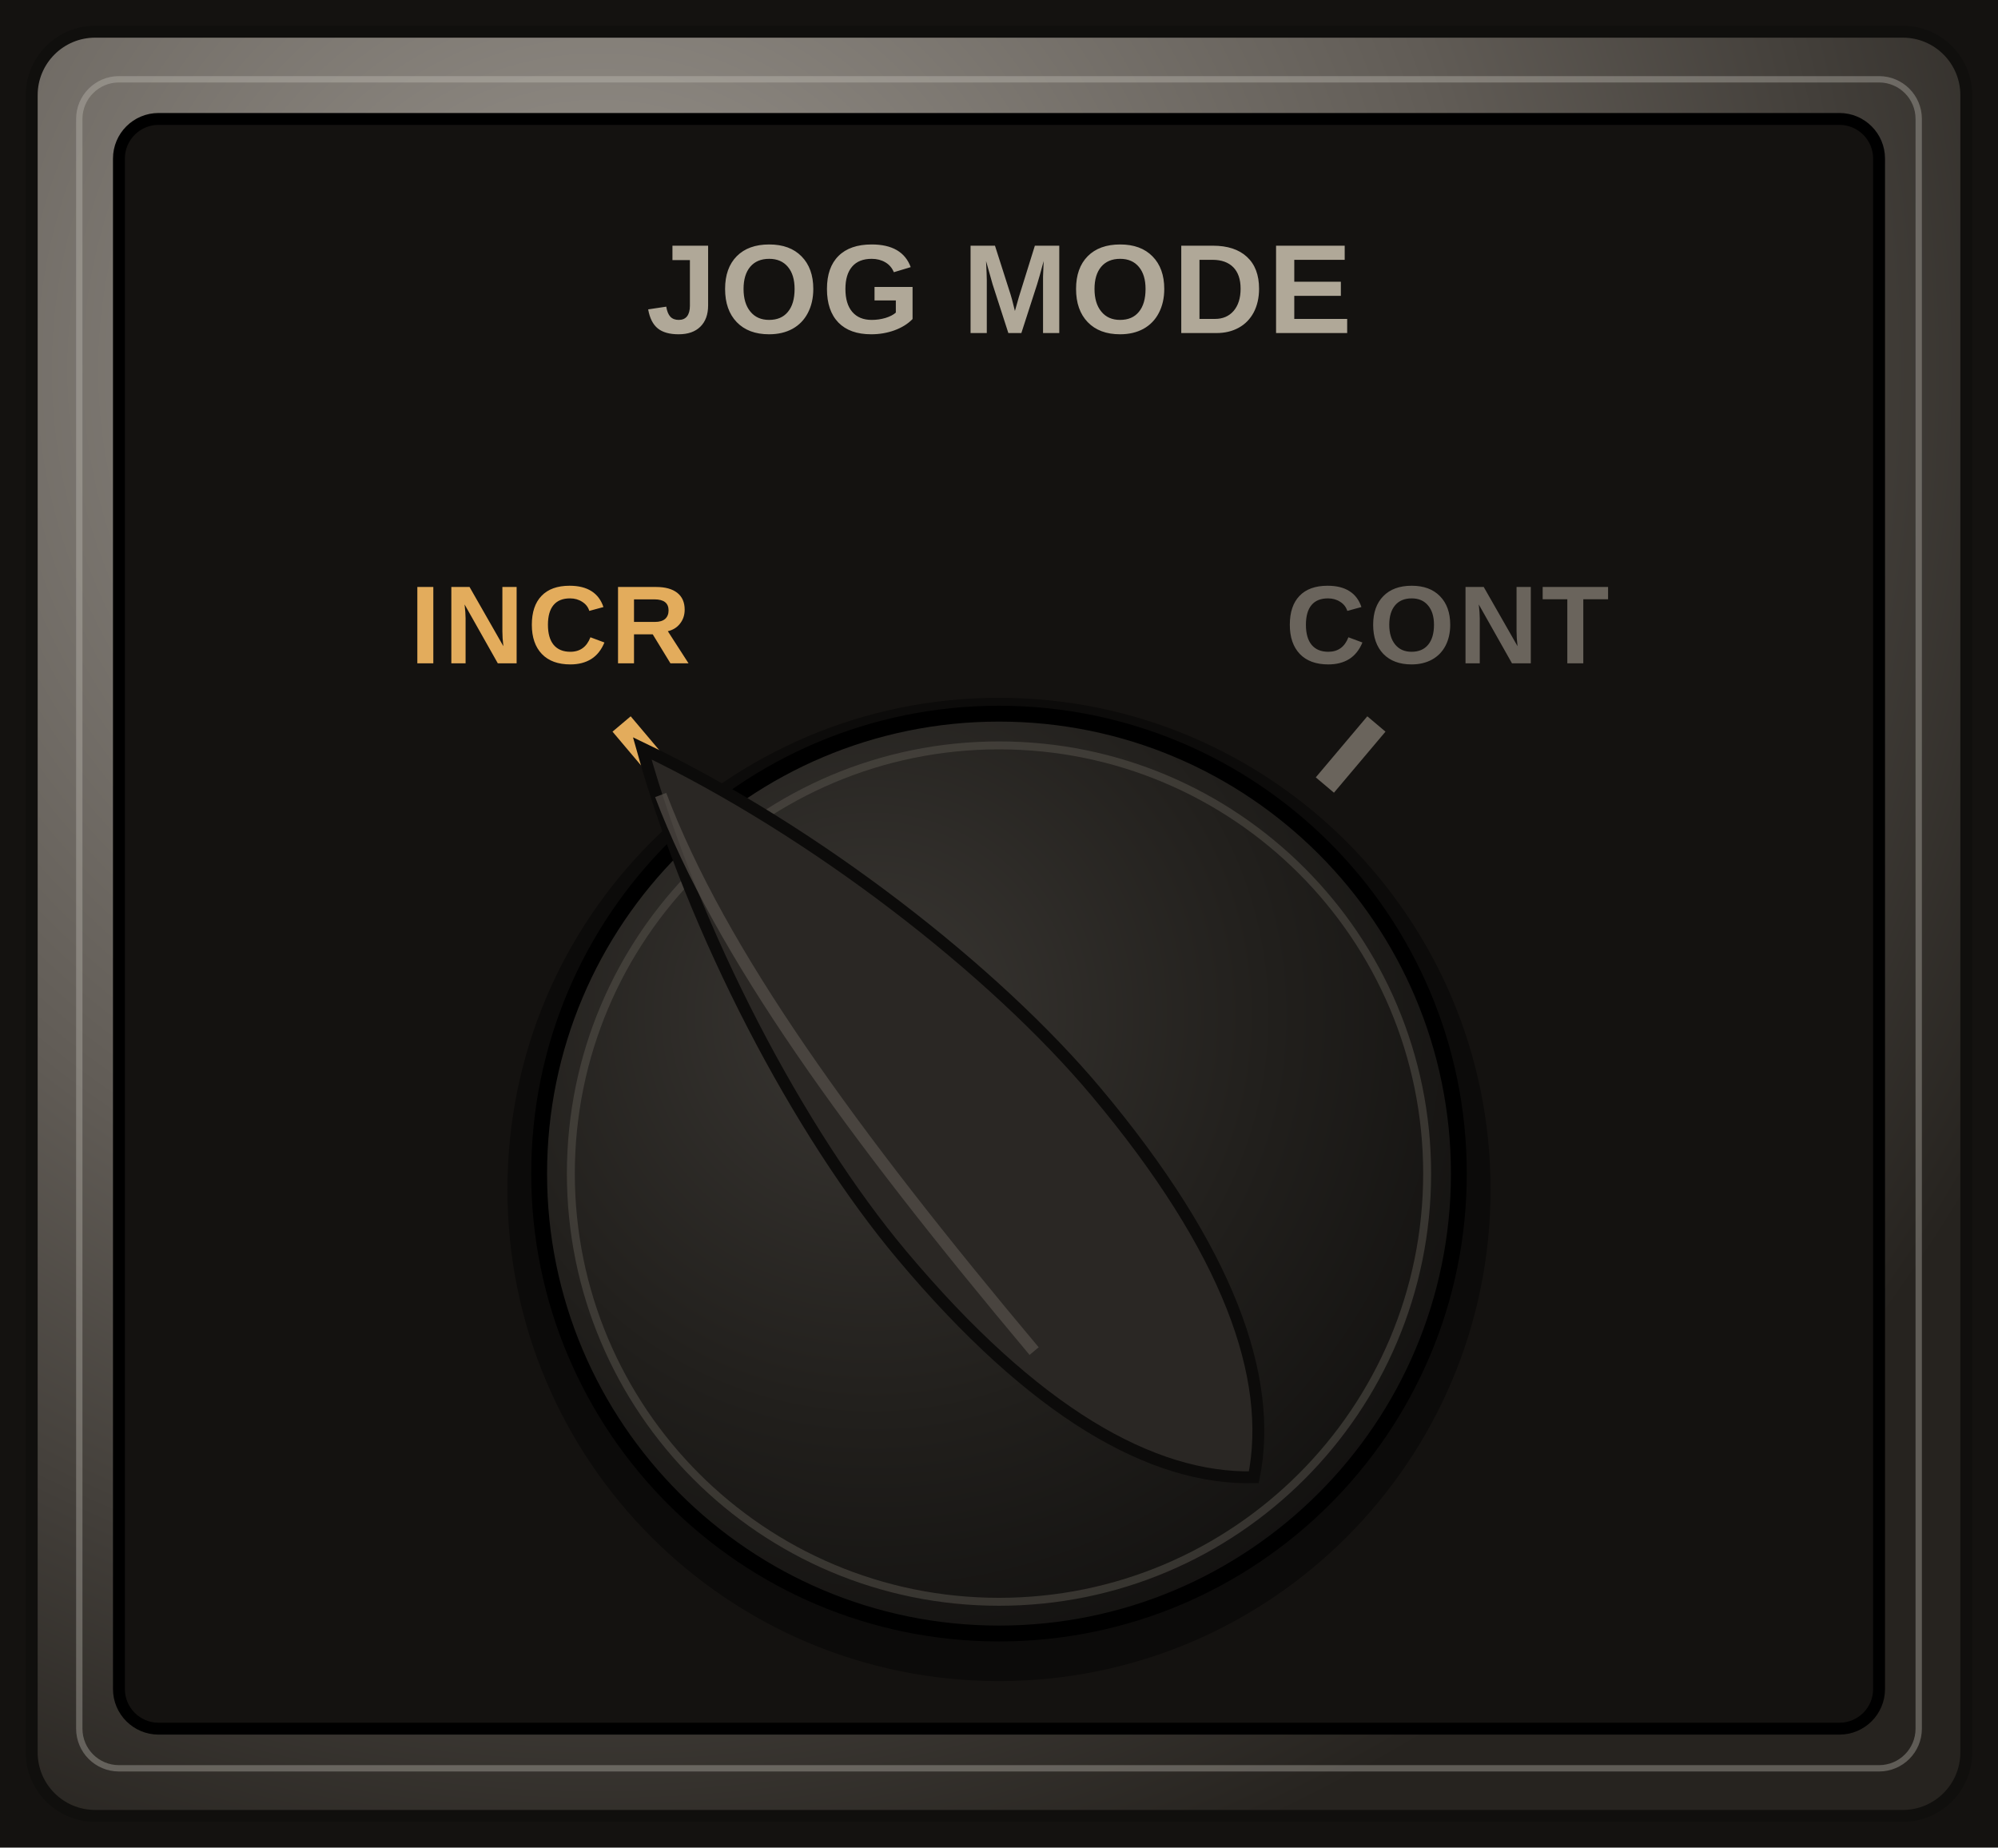
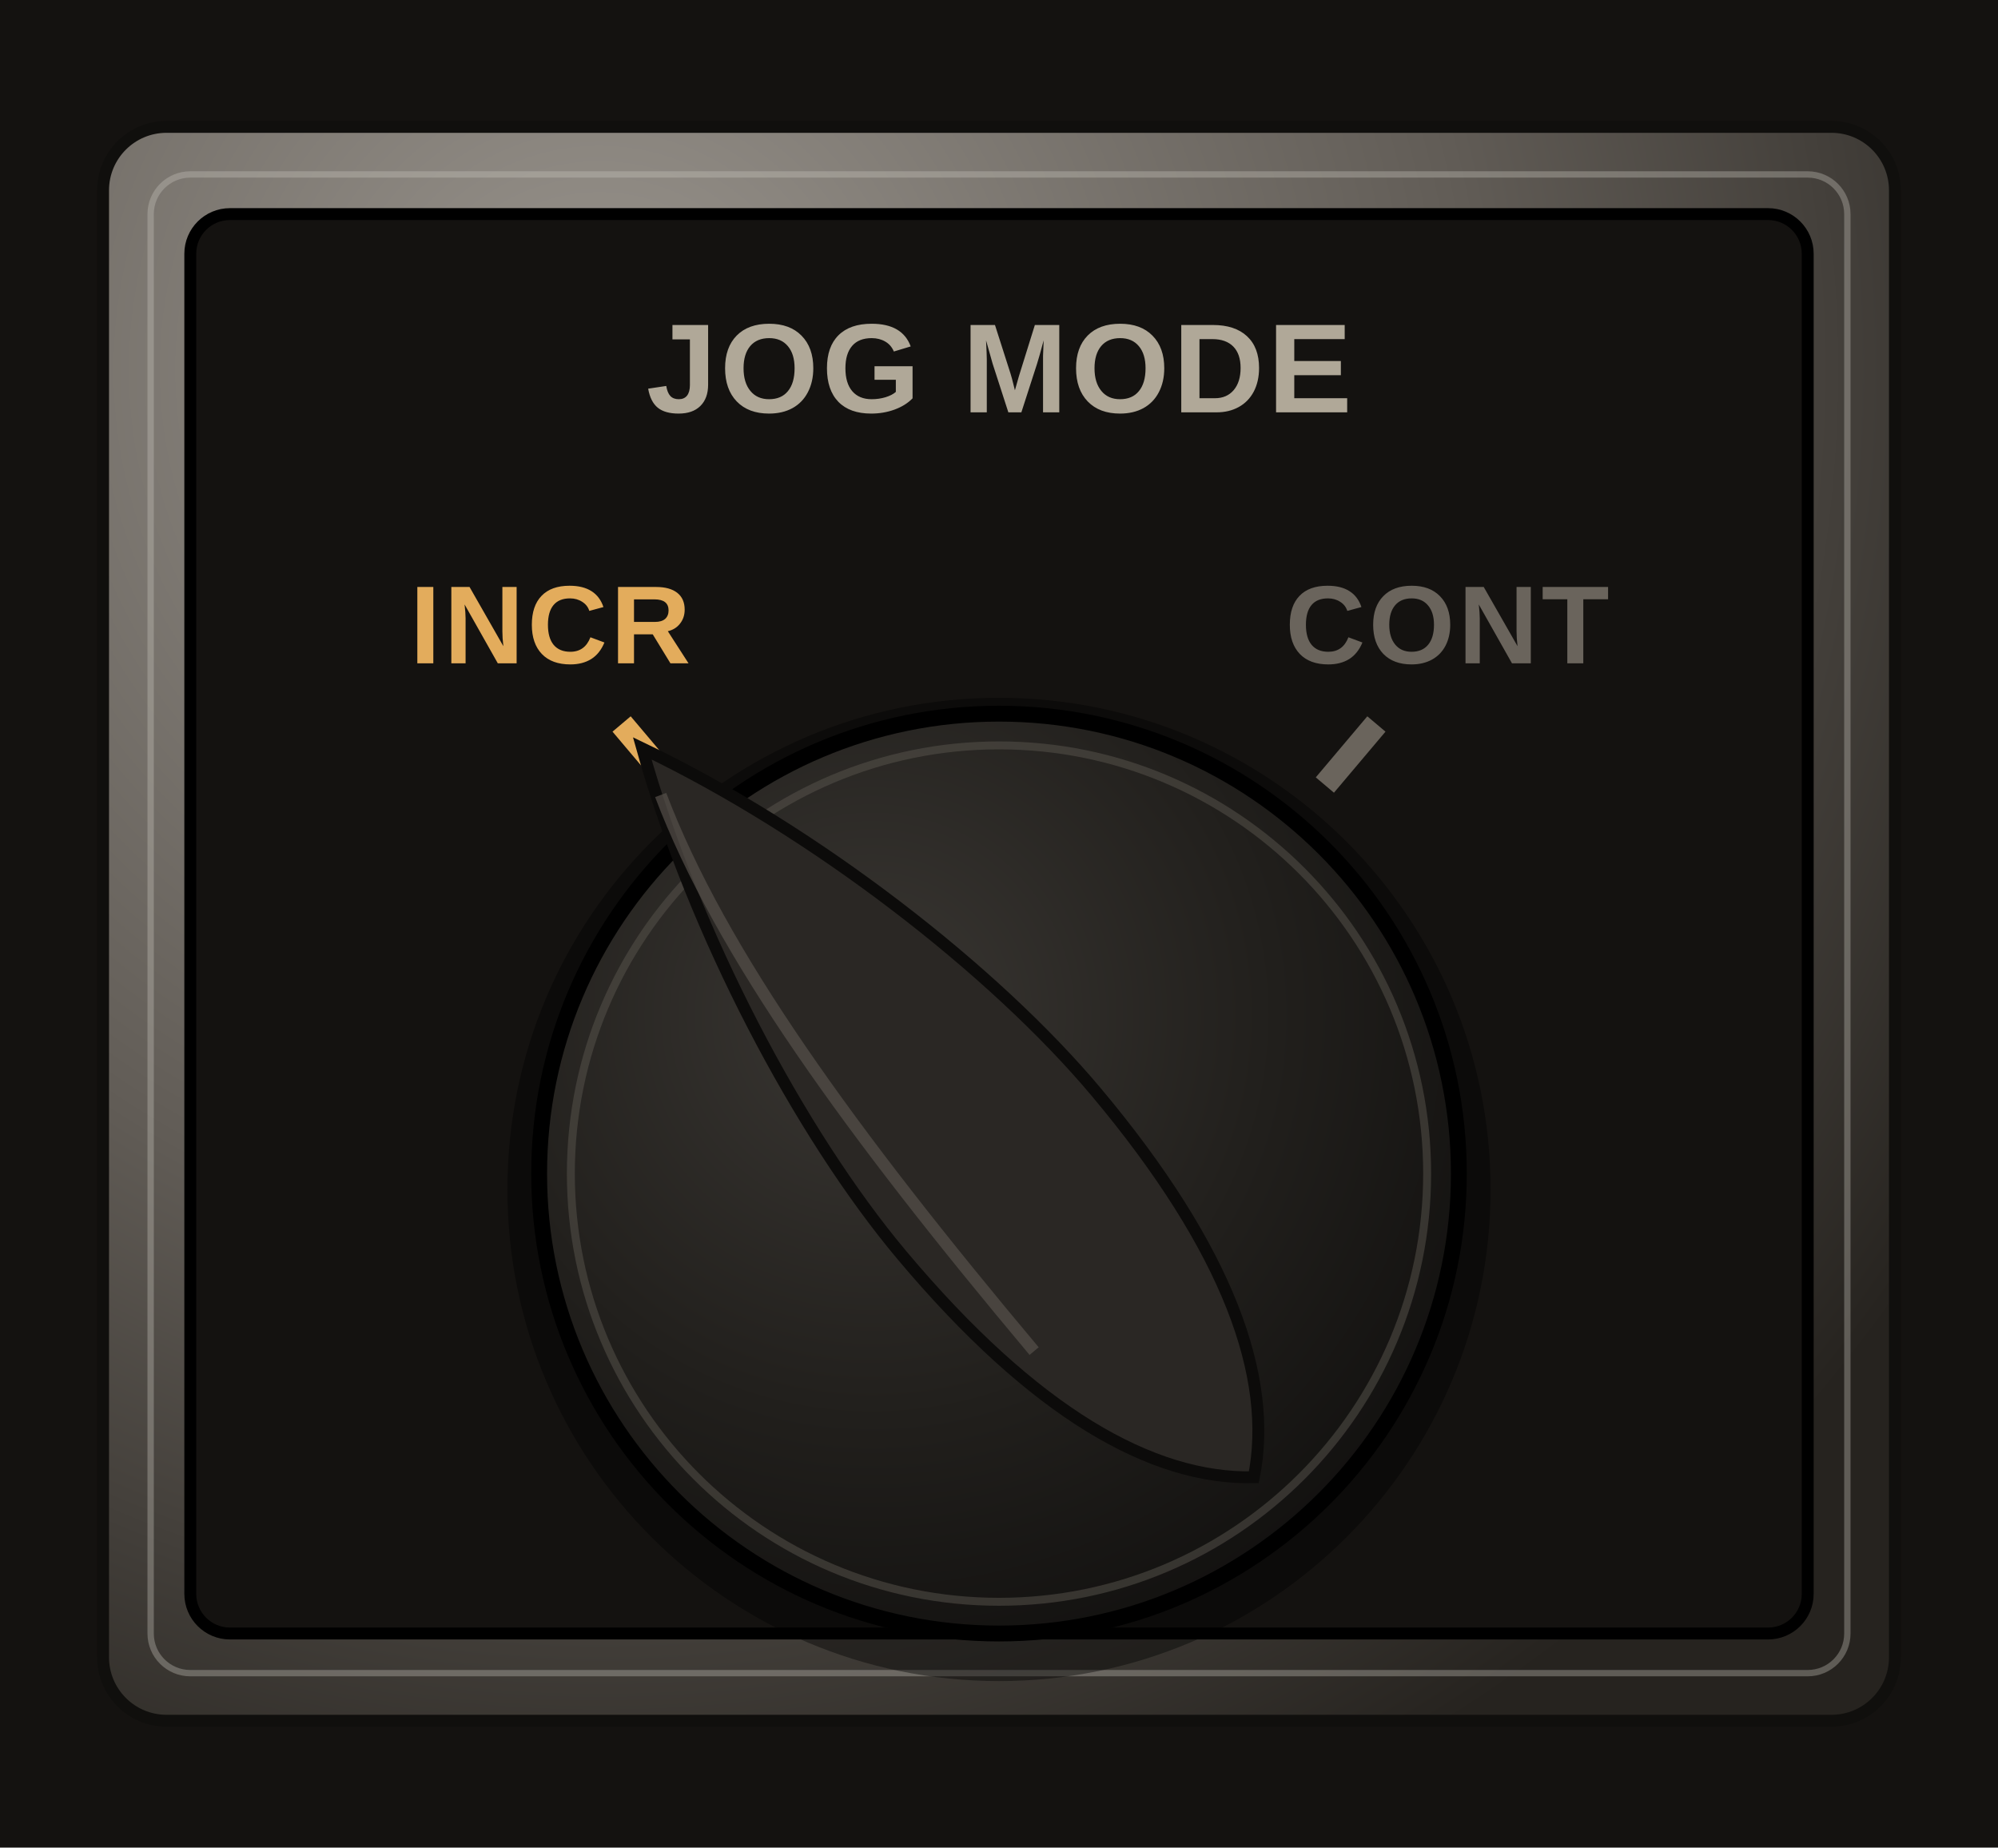
<svg xmlns="http://www.w3.org/2000/svg" width="252" height="233" viewBox="0 0 252 233">
  <rect x="0" y="0" width="252" height="233" fill="#141210" />
  <defs>
    <radialGradient id="bz" cx="75.6" cy="46.6" r="201.6" gradientUnits="userSpaceOnUse">
      <stop offset="0" stop-color="#9a958e" />
      <stop offset="0.55" stop-color="#615c56" />
      <stop offset="1" stop-color="#26231f" />
    </radialGradient>
    <radialGradient id="base" cx="110.0" cy="128.0" r="92.8" gradientUnits="userSpaceOnUse">
      <stop offset="0" stop-color="#3a3733" />
      <stop offset="0.55" stop-color="#211f1c" />
      <stop offset="1" stop-color="#0f0e0d" />
    </radialGradient>
  </defs>
-   <rect x="4" y="4" width="244" height="225" rx="8" fill="url(#bz)" stroke="#100f0d" stroke-width="1.5" />
-   <rect x="10" y="10" width="232" height="213" rx="5" fill="none" stroke="#c9c5be" stroke-width="0.8" opacity="0.35" />
-   <rect x="15" y="15" width="222" height="203" rx="5" fill="#141210" stroke="#000000" stroke-width="1.5" />
-   <text x="81.5" y="42" font-size="16" font-weight="700" letter-spacing="0.4" fill="#b0a898" font-family="Arial, sans-serif">JOG MODE</text>
+   <rect x="13" y="16" width="226" height="201" rx="8" fill="url(#bz)" stroke="#100f0d" stroke-width="1.5" />
+   <rect x="19" y="22" width="214" height="189" rx="5" fill="none" stroke="#c9c5be" stroke-width="0.8" opacity="0.35" />
+   <rect x="24" y="27" width="204" height="179" rx="5" fill="#141210" stroke="#000000" stroke-width="1.5" />
+   <text x="81.5" y="52" font-size="16" font-weight="700" letter-spacing="0.4" fill="#b0a898" font-family="Arial, sans-serif">JOG MODE</text>
  <line x1="84.9" y1="99.0" x2="78.4" y2="91.3" stroke="#e3ac5c" stroke-width="3" />
  <text x="51.7" y="83.652" font-size="14" font-weight="700" letter-spacing="0.4" fill="#e3ac5c" font-family="Arial, sans-serif">INCR</text>
  <line x1="167.1" y1="99.0" x2="173.6" y2="91.3" stroke="#6a645c" stroke-width="3" />
  <text x="162.1" y="83.652" font-size="14" font-weight="700" letter-spacing="0.4" fill="#6a645c" font-family="Arial, sans-serif">CONT</text>
  <circle cx="126.0" cy="150.0" r="62.0" fill="#000000" opacity="0.4" />
  <circle cx="126.0" cy="148.0" r="58.0" fill="url(#base)" stroke="#000000" stroke-width="2" />
  <circle cx="126.0" cy="148.0" r="54.0" fill="none" stroke="#5a554e" stroke-width="1" opacity="0.5" />
  <g transform="matrix(0.766 -0.6428 0.6428 0.766 -65.65 115.62)">
    <path d="M126.0,78.0 C 136.0,100.0 142.0,128.0 142.0,148.0 C 142.0,174.0 136.0,190.0 126.0,198.0 C 116.0,190.0 110.0,174.0 110.0,148.0 C 110.0,128.0 116.0,100.0 126.0,78.0 Z" fill="#2a2724" stroke="#0c0b0a" stroke-width="1.5" />
    <path d="M124.0,84.0 C 117.0,104.0 115.0,132.0 115.0,168.0" fill="none" stroke="#55504a" stroke-width="1.5" opacity="0.7" />
  </g>
</svg>
